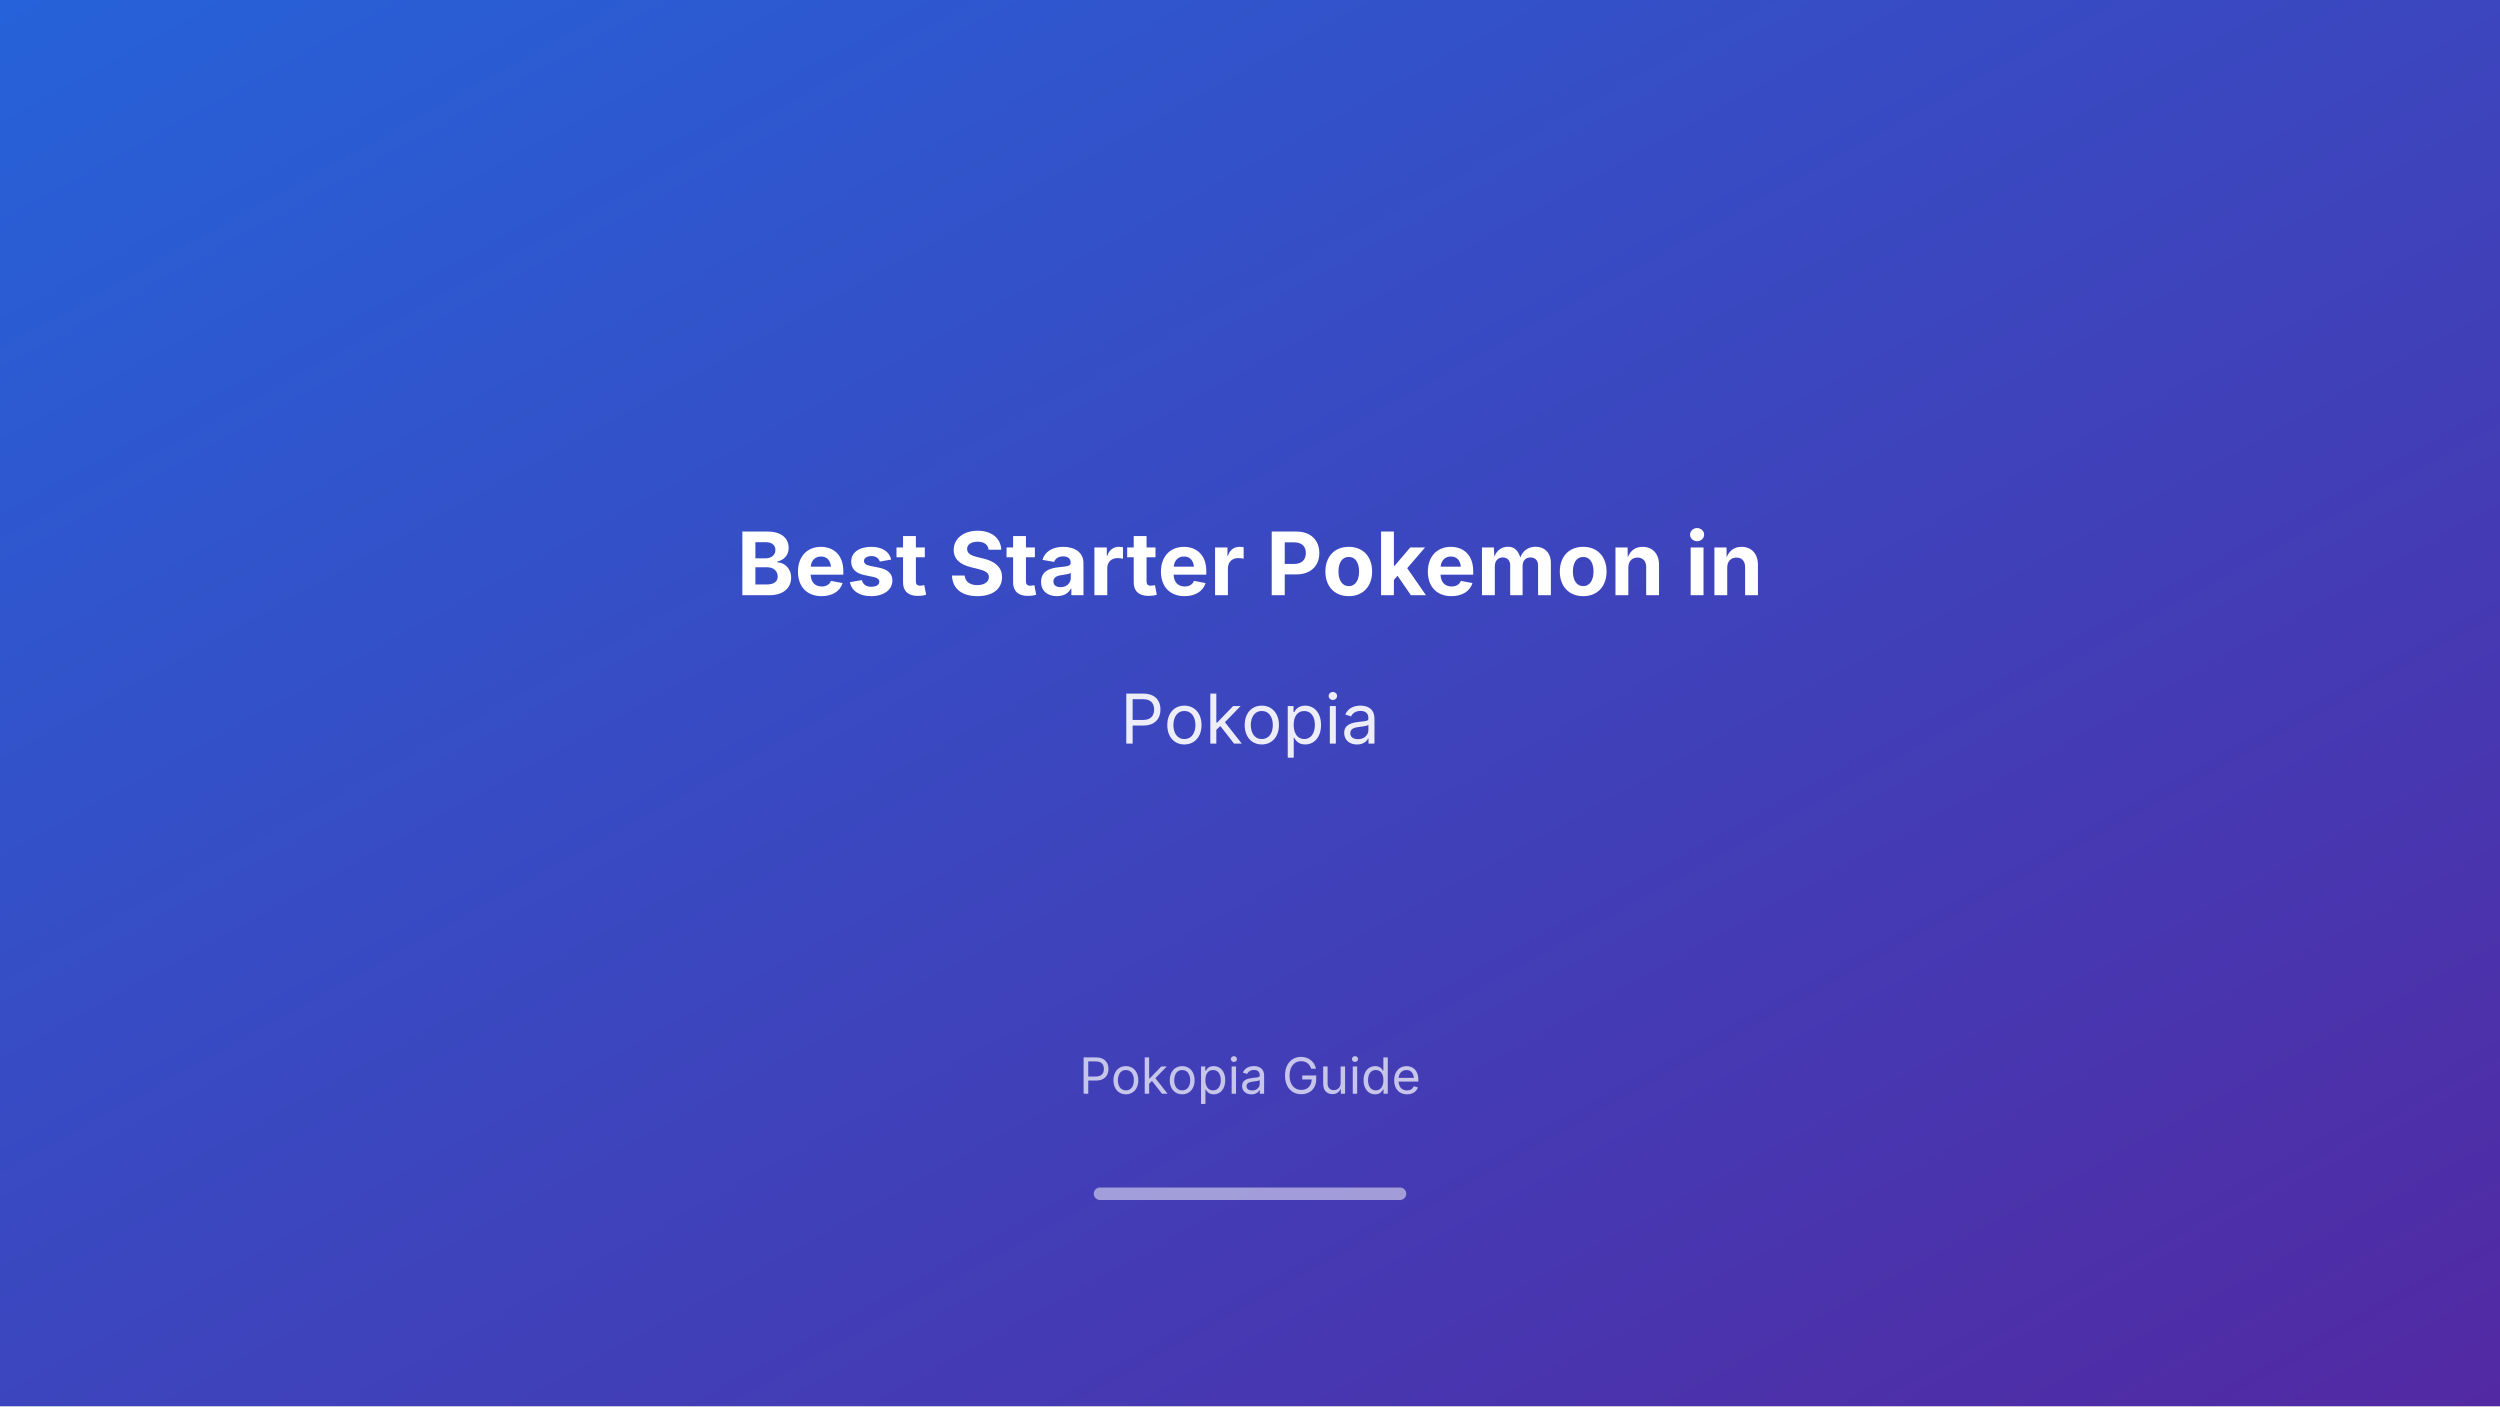
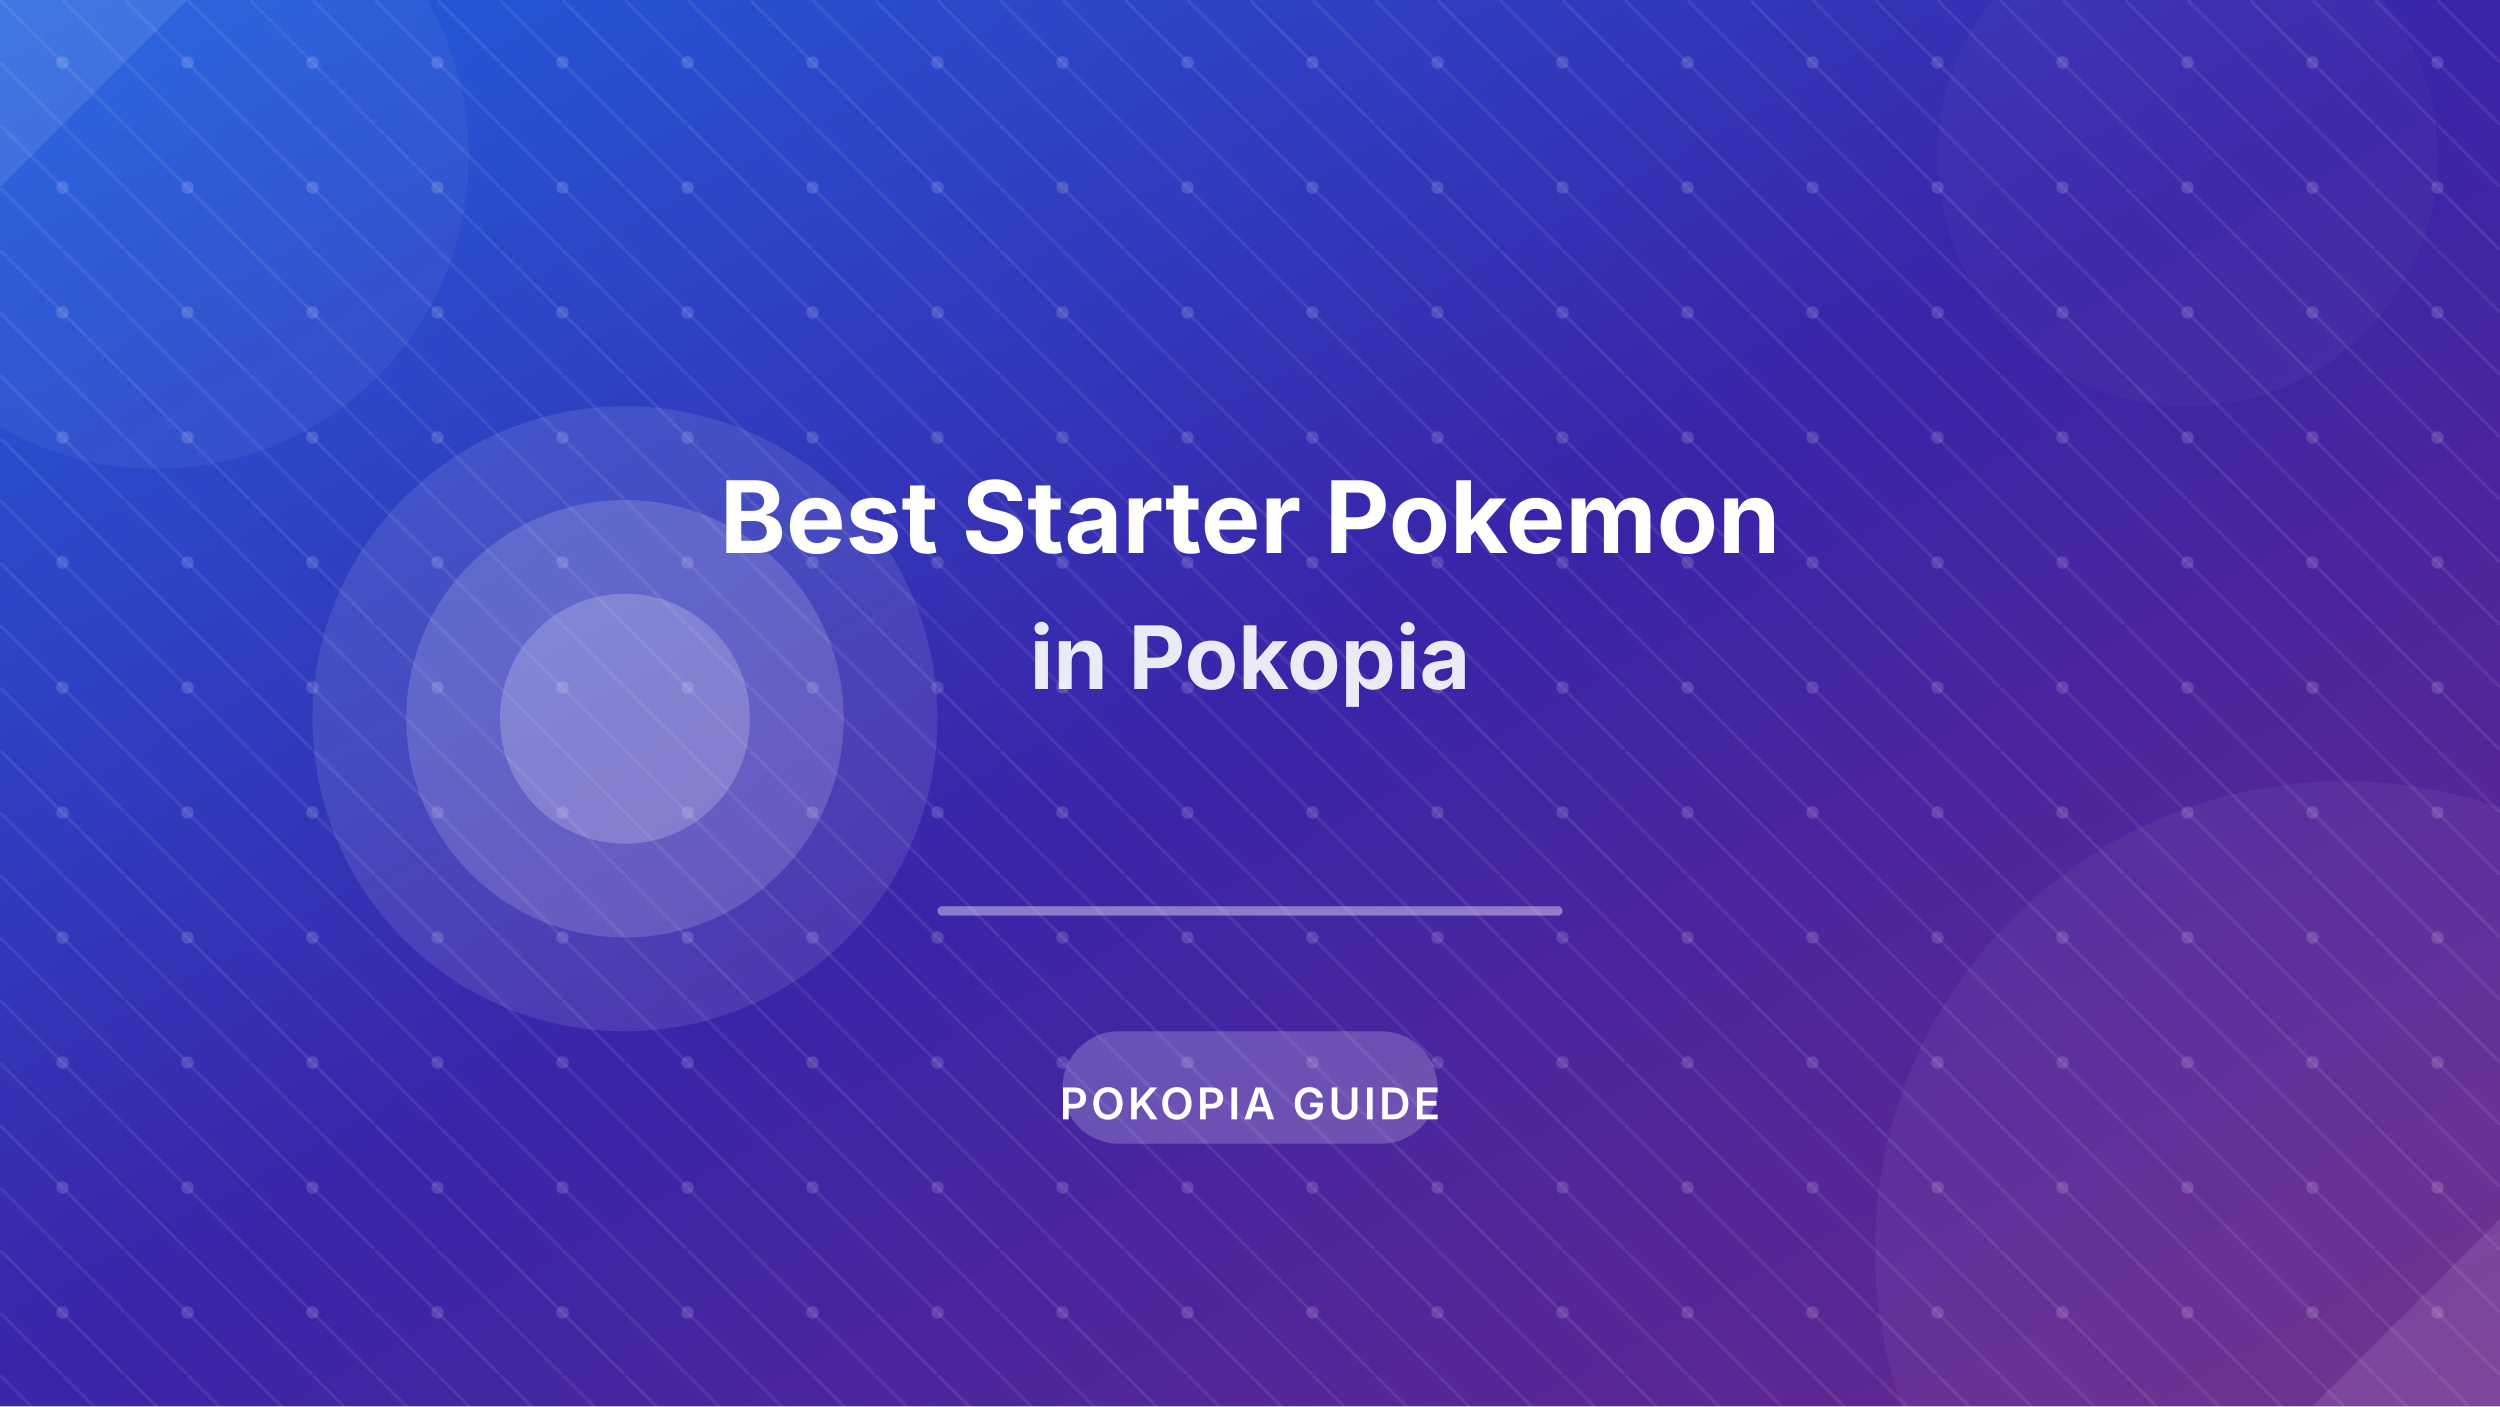
<svg xmlns="http://www.w3.org/2000/svg" width="800" height="450">
  <defs>
    <linearGradient id="bg" x1="0%" y1="0%" x2="100%" y2="100%">
-       <stop offset="0%" style="stop-color:hsl(220,70%,50%);stop-opacity:1" />
-       <stop offset="100%" style="stop-color:hsl(260,60%,40%);stop-opacity:1" />
+       <stop offset="0%" style="stop-color:hsl(220,75%,50%);stop-opacity:1" />
+       <stop offset="50%" style="stop-color:hsl(250,65%,40%);stop-opacity:1" />
+       <stop offset="100%" style="stop-color:hsl(280,55%,35%);stop-opacity:1" />
    </linearGradient>
+     <pattern id="dots" x="0" y="0" width="40" height="40" patternUnits="userSpaceOnUse">
+       <circle cx="20" cy="20" r="2" fill="rgba(255,255,255,0.15)" />
+     </pattern>
+     <pattern id="lines" x="0" y="0" width="20" height="20" patternUnits="userSpaceOnUse">
+       <line x1="0" y1="0" x2="20" y2="20" stroke="rgba(255,255,255,0.08)" stroke-width="1" />
+     </pattern>
  </defs>
  <rect width="800" height="450" fill="url(#bg)" />
-   <text x="400" y="180" font-family="system-ui, -apple-system, sans-serif" font-size="28" font-weight="bold" fill="white" text-anchor="middle" dominant-baseline="middle">
-     Best Starter Pokemon in
+   <rect width="800" height="450" fill="url(#dots)" />
+   <rect width="800" height="450" fill="url(#lines)" />
+   <circle cx="50" cy="50" r="100" fill="rgba(255,255,255,0.05)" />
+   <circle cx="750" cy="400" r="150" fill="rgba(255,255,255,0.05)" />
+   <circle cx="700" cy="50" r="80" fill="rgba(255,255,255,0.03)" />
+   <g transform="translate(0, 30)">
+     <circle cx="200" cy="200" r="100" fill="rgba(255,255,255,0.1)" />
+     <circle cx="200" cy="200" r="70" fill="rgba(255,255,255,0.15)" />
+     <circle cx="200" cy="200" r="40" fill="rgba(255,255,255,0.2)" />
+   </g>
+   <text x="400" y="165" font-family="system-ui, -apple-system, BlinkMacSystemFont, sans-serif" font-size="32" font-weight="bold" fill="white" text-anchor="middle" dominant-baseline="middle" style="text-shadow: 0 2px 8px rgba(0,0,0,0.3)">
+     Best Starter Pokemon
  </text>
-   <text x="400" y="230" font-family="system-ui, -apple-system, sans-serif" font-size="22" fill="rgba(255,255,255,0.9)" text-anchor="middle" dominant-baseline="middle">
-     Pokopia
+   <text x="400" y="210" font-family="system-ui, -apple-system, BlinkMacSystemFont, sans-serif" font-size="28" font-weight="bold" fill="white" text-anchor="middle" dominant-baseline="middle" style="text-shadow: 0 2px 8px rgba(0,0,0,0.3)" opacity="0.9">
+     in Pokopia
  </text>
-   <text x="400" y="350" font-family="system-ui, -apple-system, sans-serif" font-size="16" fill="rgba(255,255,255,0.7)" text-anchor="middle">
-     Pokopia Guide
+   <rect x="300" y="290" width="200" height="3" rx="1.5" fill="rgba(255,255,255,0.4)" />
+   <rect x="340" y="330" width="120" height="36" rx="18" fill="rgba(255,255,255,0.2)" />
+   <text x="400" y="353" font-family="system-ui, -apple-system, sans-serif" font-size="14" font-weight="600" fill="white" text-anchor="middle" dominant-baseline="middle" letter-spacing="1">
+     POKOPIA GUIDE
  </text>
-   <rect x="350" y="380" width="100" height="4" rx="2" fill="rgba(255,255,255,0.5)" />
+   <path d="M0 0 L60 0 L0 60 Z" fill="rgba(255,255,255,0.1)" />
+   <path d="M800 450 L740 450 L800 390 Z" fill="rgba(255,255,255,0.1)" />
</svg>
